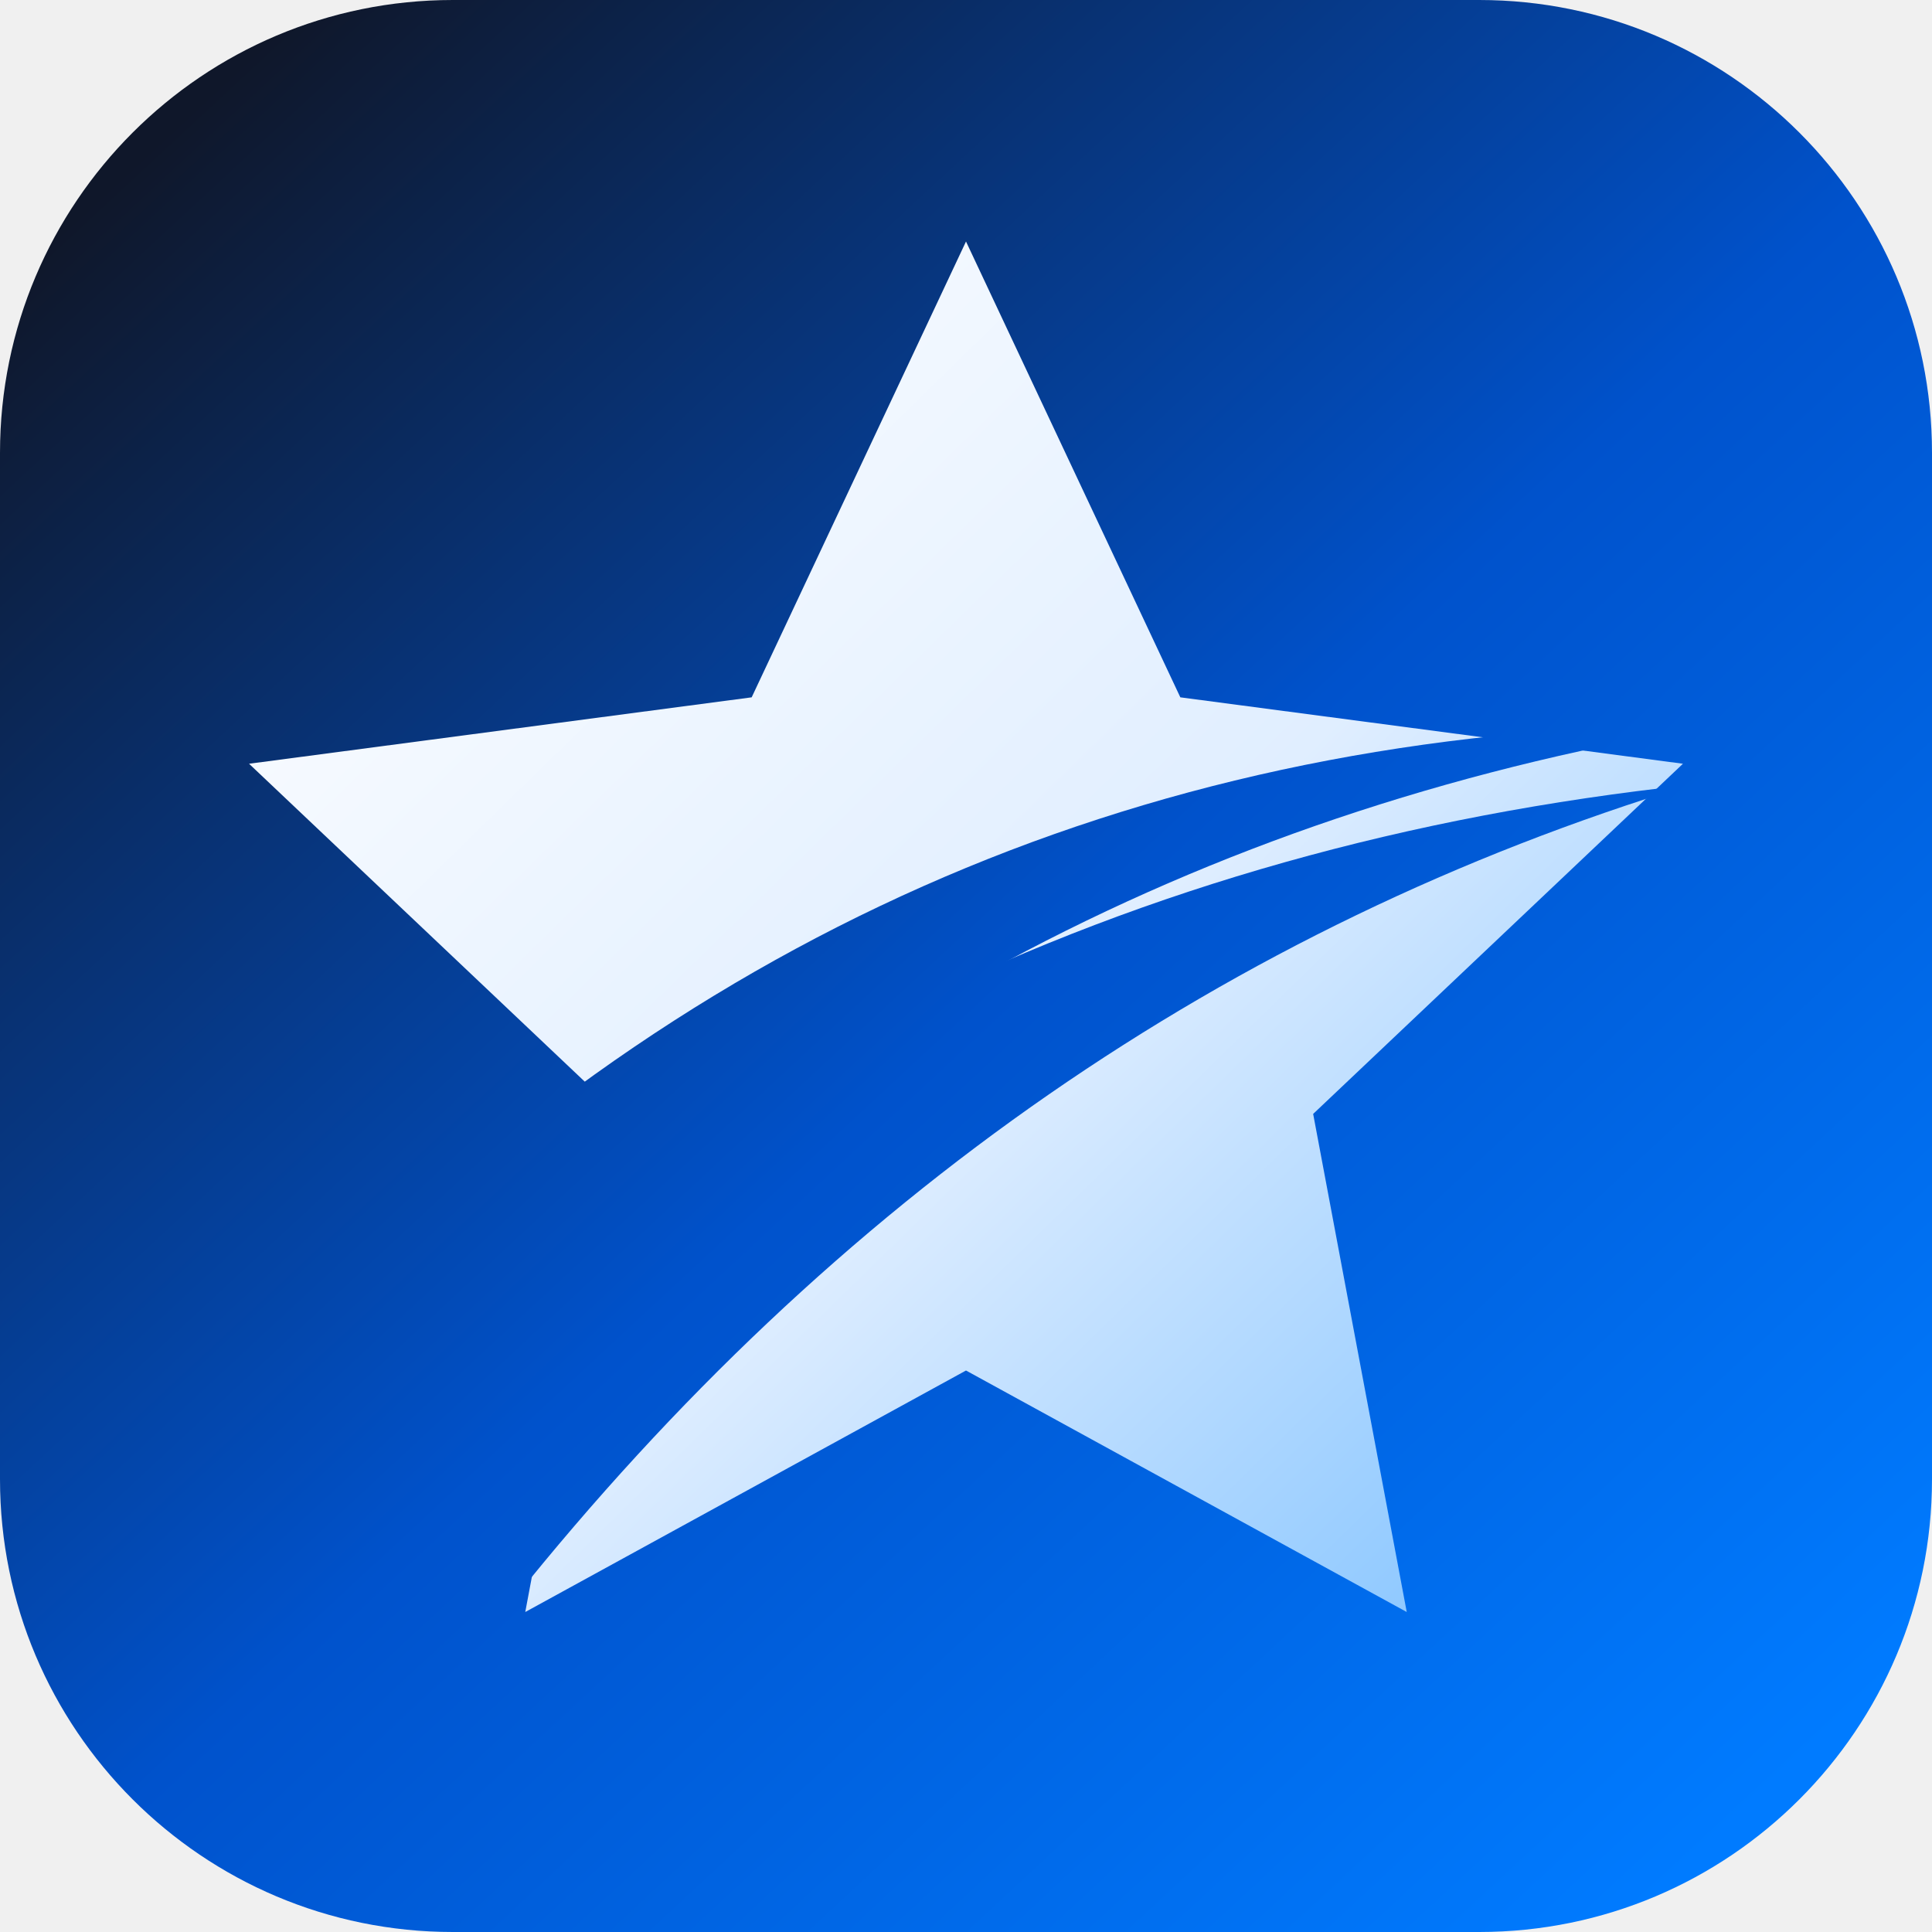
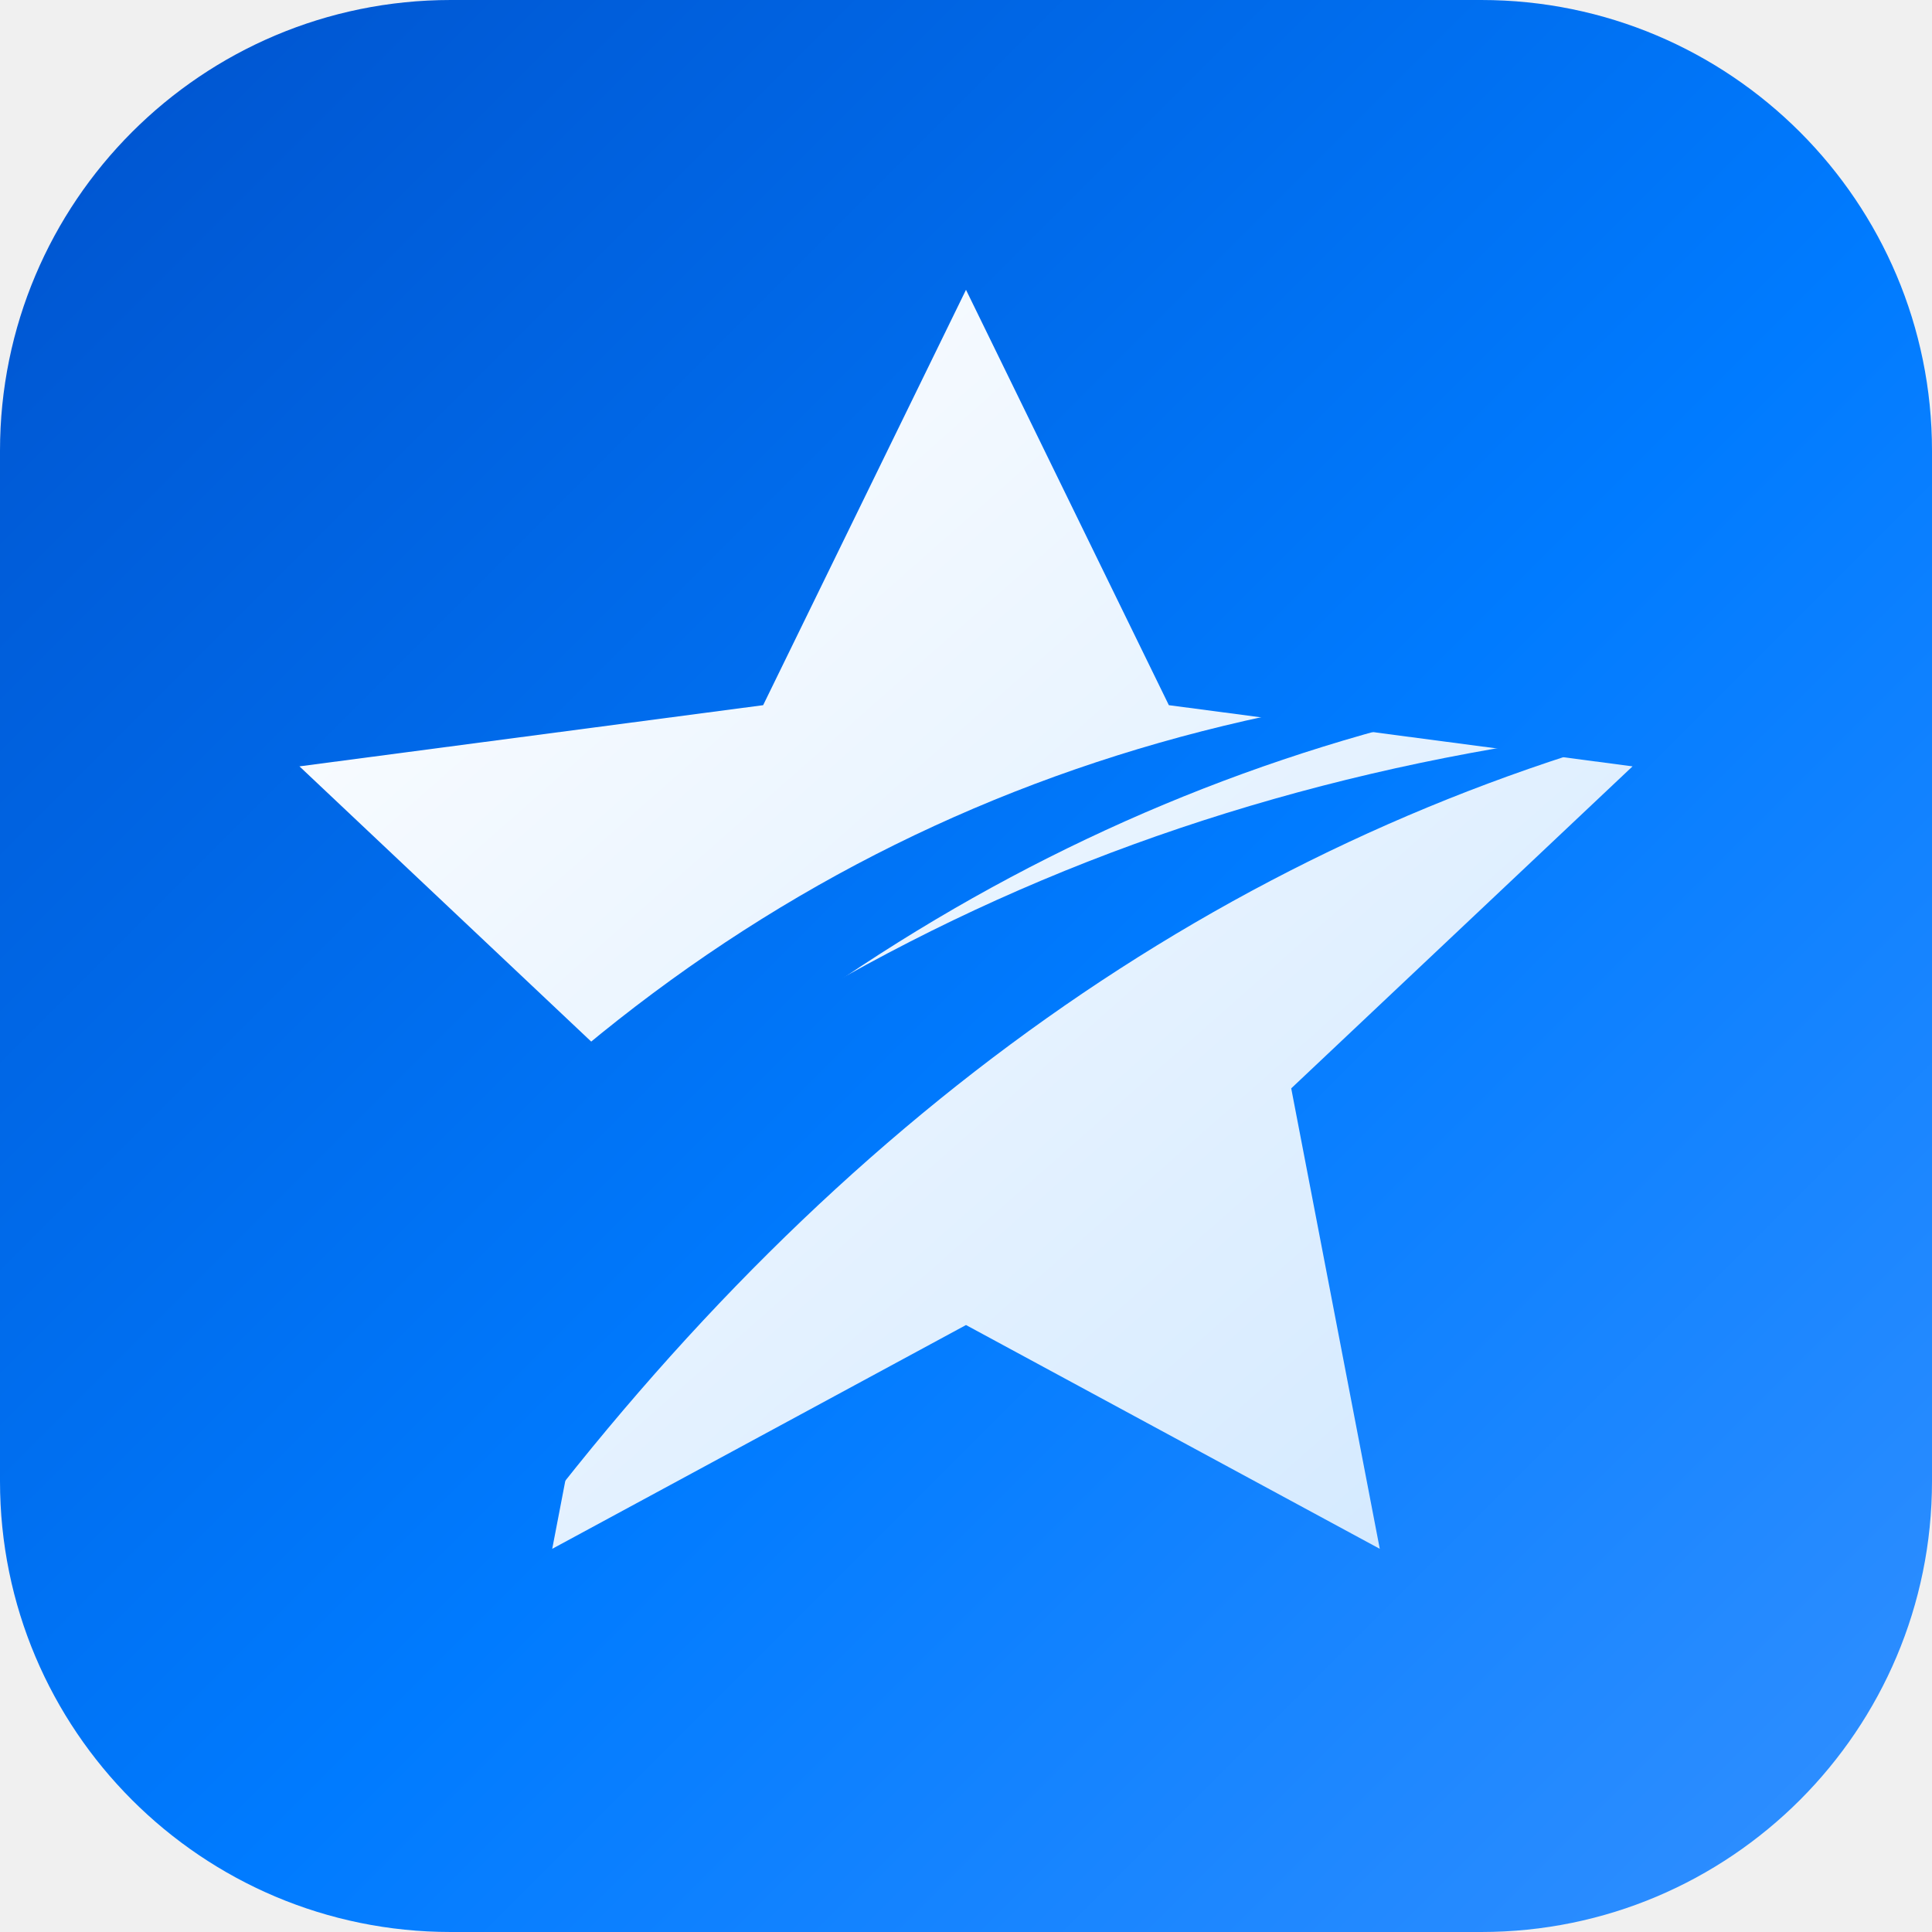
- <svg xmlns="http://www.w3.org/2000/svg" viewBox="0 0 128 128" fill="none">
+ <svg xmlns="http://www.w3.org/2000/svg" viewBox="0 0 120 120" fill="none">
  <defs>
-     <linearGradient id="bbBg" x1="12" y1="8" x2="116" y2="120" gradientUnits="userSpaceOnUse">
-       <stop offset="0%" stop-color="#0F172A" />
-       <stop offset="52%" stop-color="#0052CC" />
-       <stop offset="100%" stop-color="#007BFF" />
+     <linearGradient id="bbFavBg" x1="0" y1="0" x2="120" y2="120" gradientUnits="userSpaceOnUse">
+       <stop offset="0%" stop-color="#0052CC" />
+       <stop offset="55%" stop-color="#007BFF" />
+       <stop offset="100%" stop-color="#3390FF" />
    </linearGradient>
-     <linearGradient id="bbStarFill" x1="20" y1="18" x2="108" y2="108" gradientUnits="userSpaceOnUse">
+     <linearGradient id="bbFavStar" x1="22" y1="18" x2="98" y2="104" gradientUnits="userSpaceOnUse">
      <stop offset="0%" stop-color="#FFFFFF" />
-       <stop offset="55%" stop-color="#E0EEFF" />
-       <stop offset="100%" stop-color="#7CC0FF" />
+       <stop offset="100%" stop-color="#CFE7FF" />
    </linearGradient>
-     <mask id="bbSwooshCut">
-       <rect width="128" height="128" fill="white" />
-       <path d="M18 98 Q56 58 112 52 Q66 66 34 106 Z" fill="black" />
-       <path d="M22 86 Q60 48 114 48 Q64 56 30 92 Z" fill="black" />
+     <mask id="bbFavSwoosh">
+       <rect width="120" height="120" fill="white" />
+       <path d="M18 89 Q52 50 104 45 Q62 56 32 96 Z" fill="black" />
+       <path d="M24 77 Q55 42 103 42 Q60 47 28 82 Z" fill="black" />
    </mask>
  </defs>
-   <rect width="128" height="128" rx="30" fill="url(#bbBg)" />
-   <g mask="url(#bbSwooshCut)">
-     <path d="M64 16L78.2 46.2L111.5 50.6L87 73.8L93.2 106.8L64 90.8L34.8 106.8L41 73.8L16.5 50.6L49.8 46.2L64 16Z" fill="url(#bbStarFill)" />
+   <rect width="120" height="120" rx="28" fill="url(#bbFavBg)" />
+   <g mask="url(#bbFavSwoosh)">
+     <path d="M60 18L72.6 43.8L101.4 47.6L80.2 67.6L85.7 96.2L60 82.3L34.3 96.2L39.8 67.6L18.6 47.6L47.4 43.8L60 18Z" fill="url(#bbFavStar)" />
  </g>
</svg>
